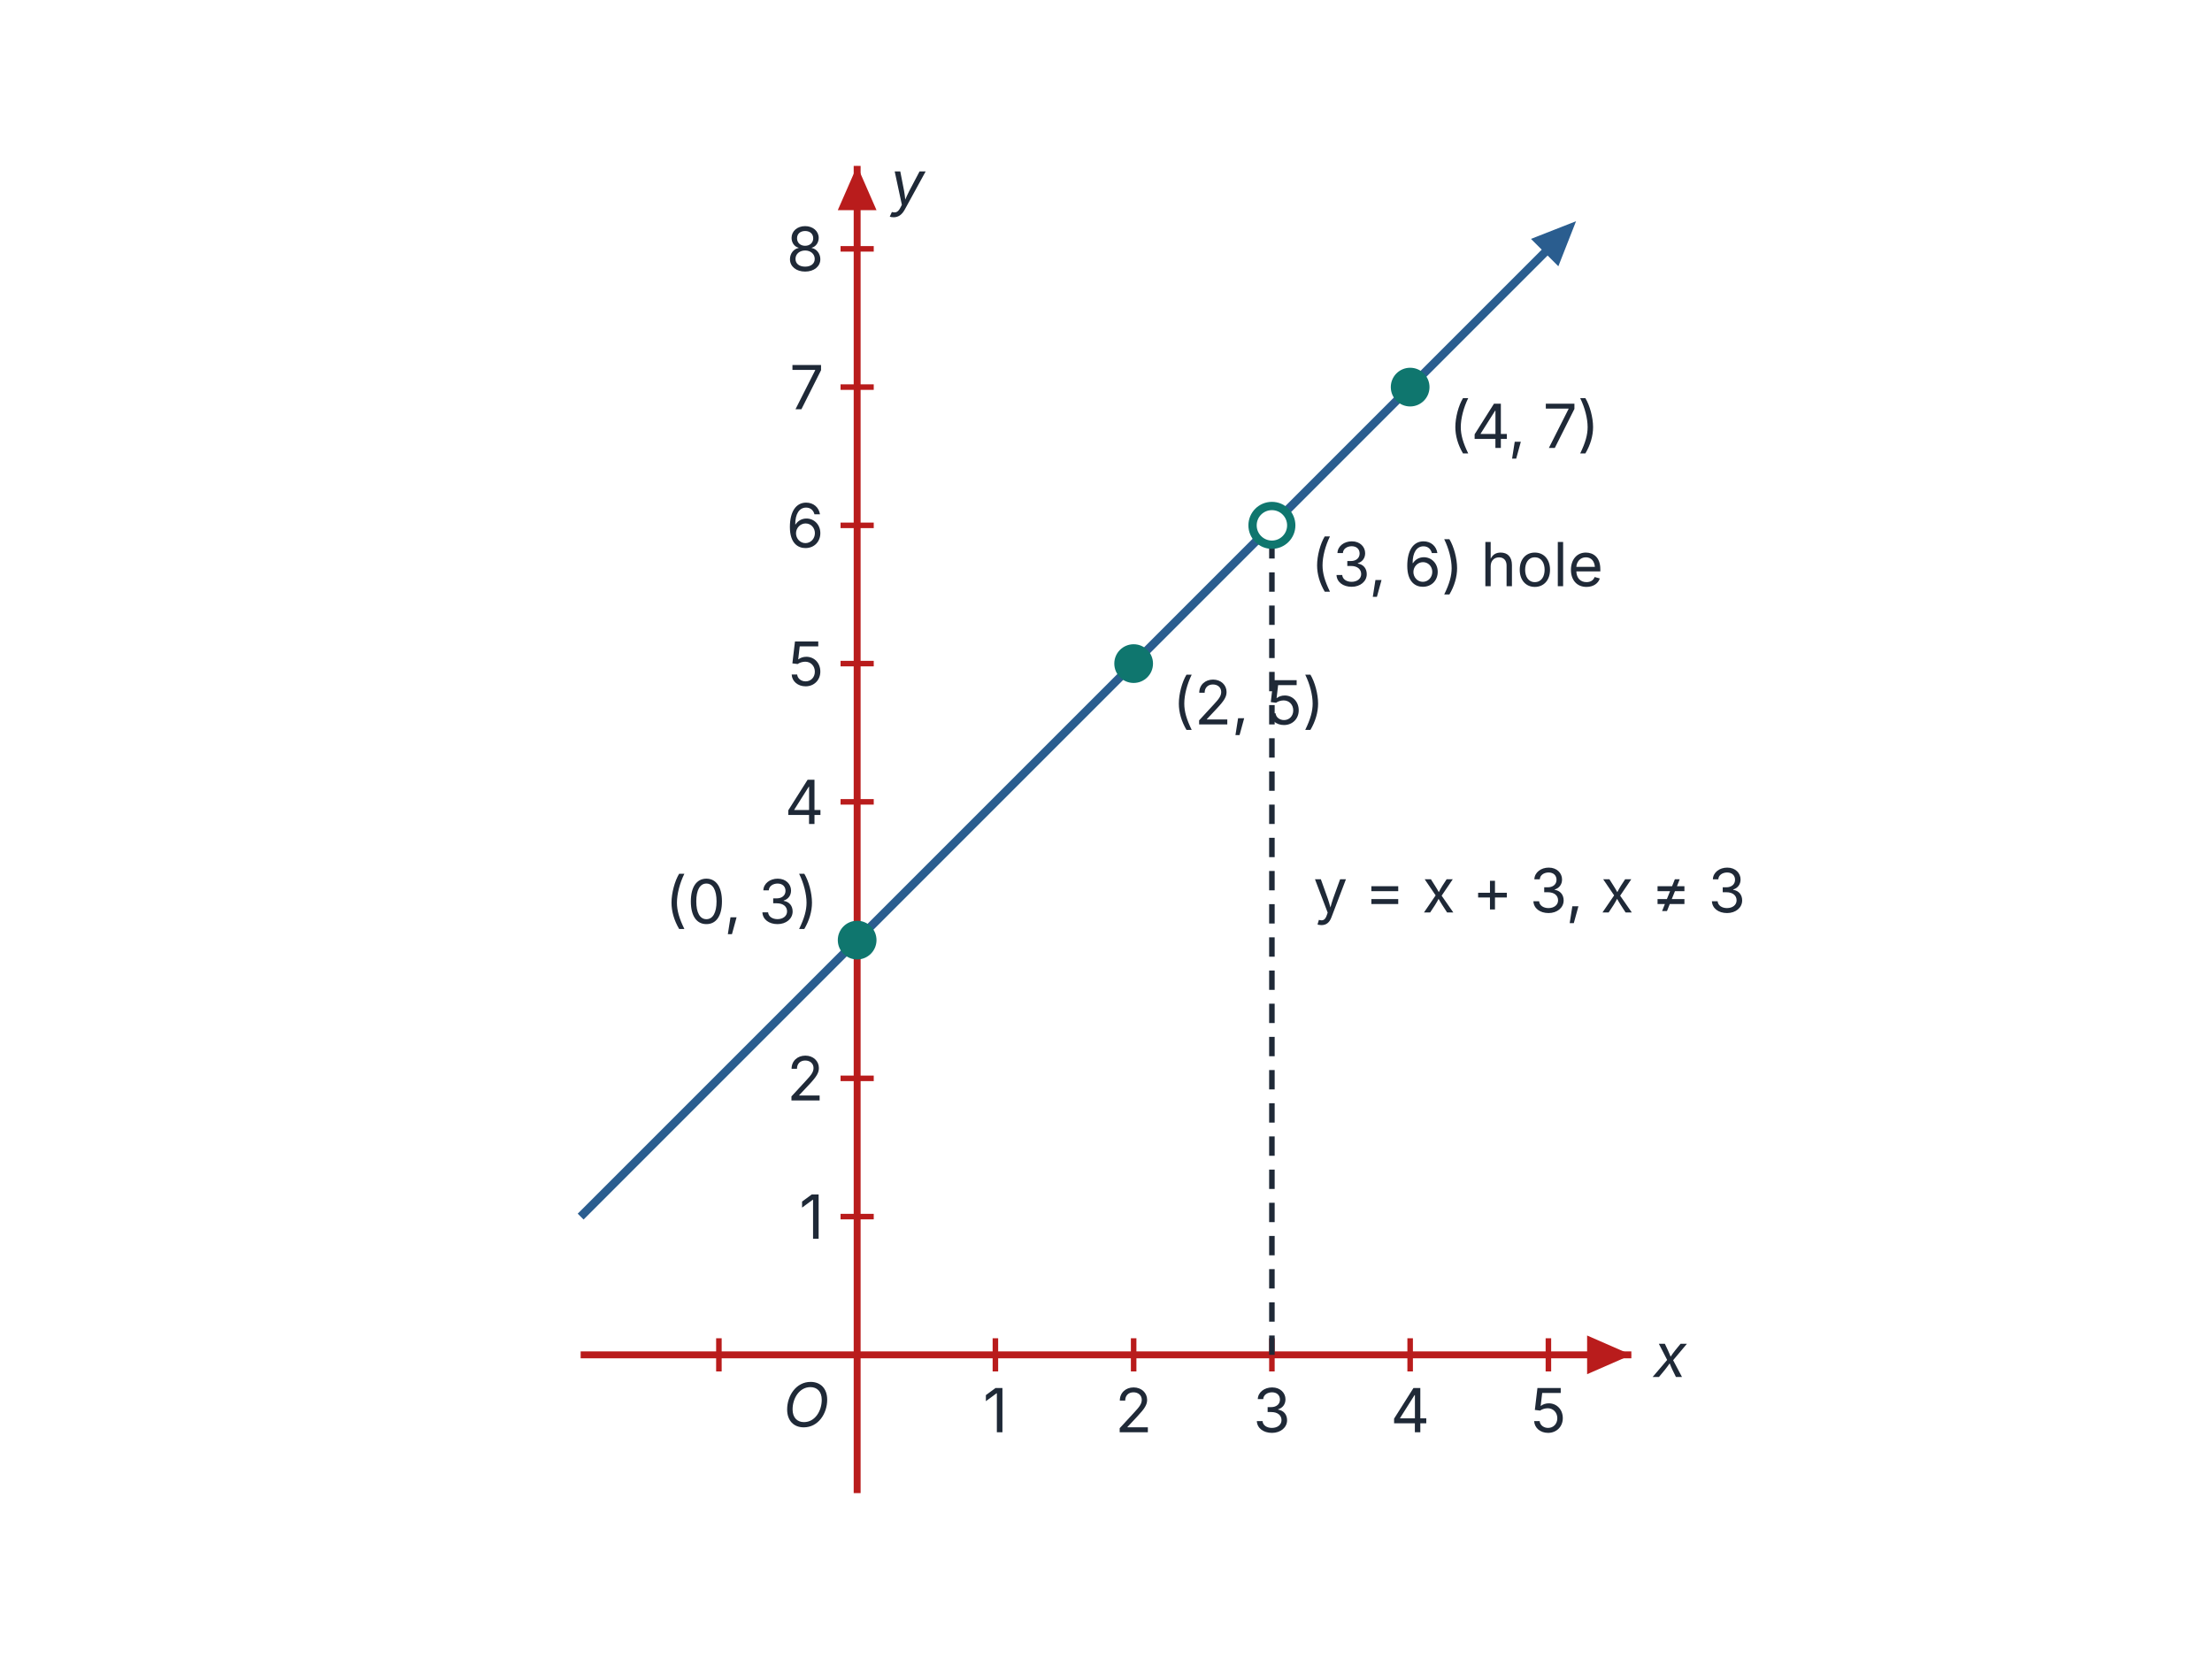
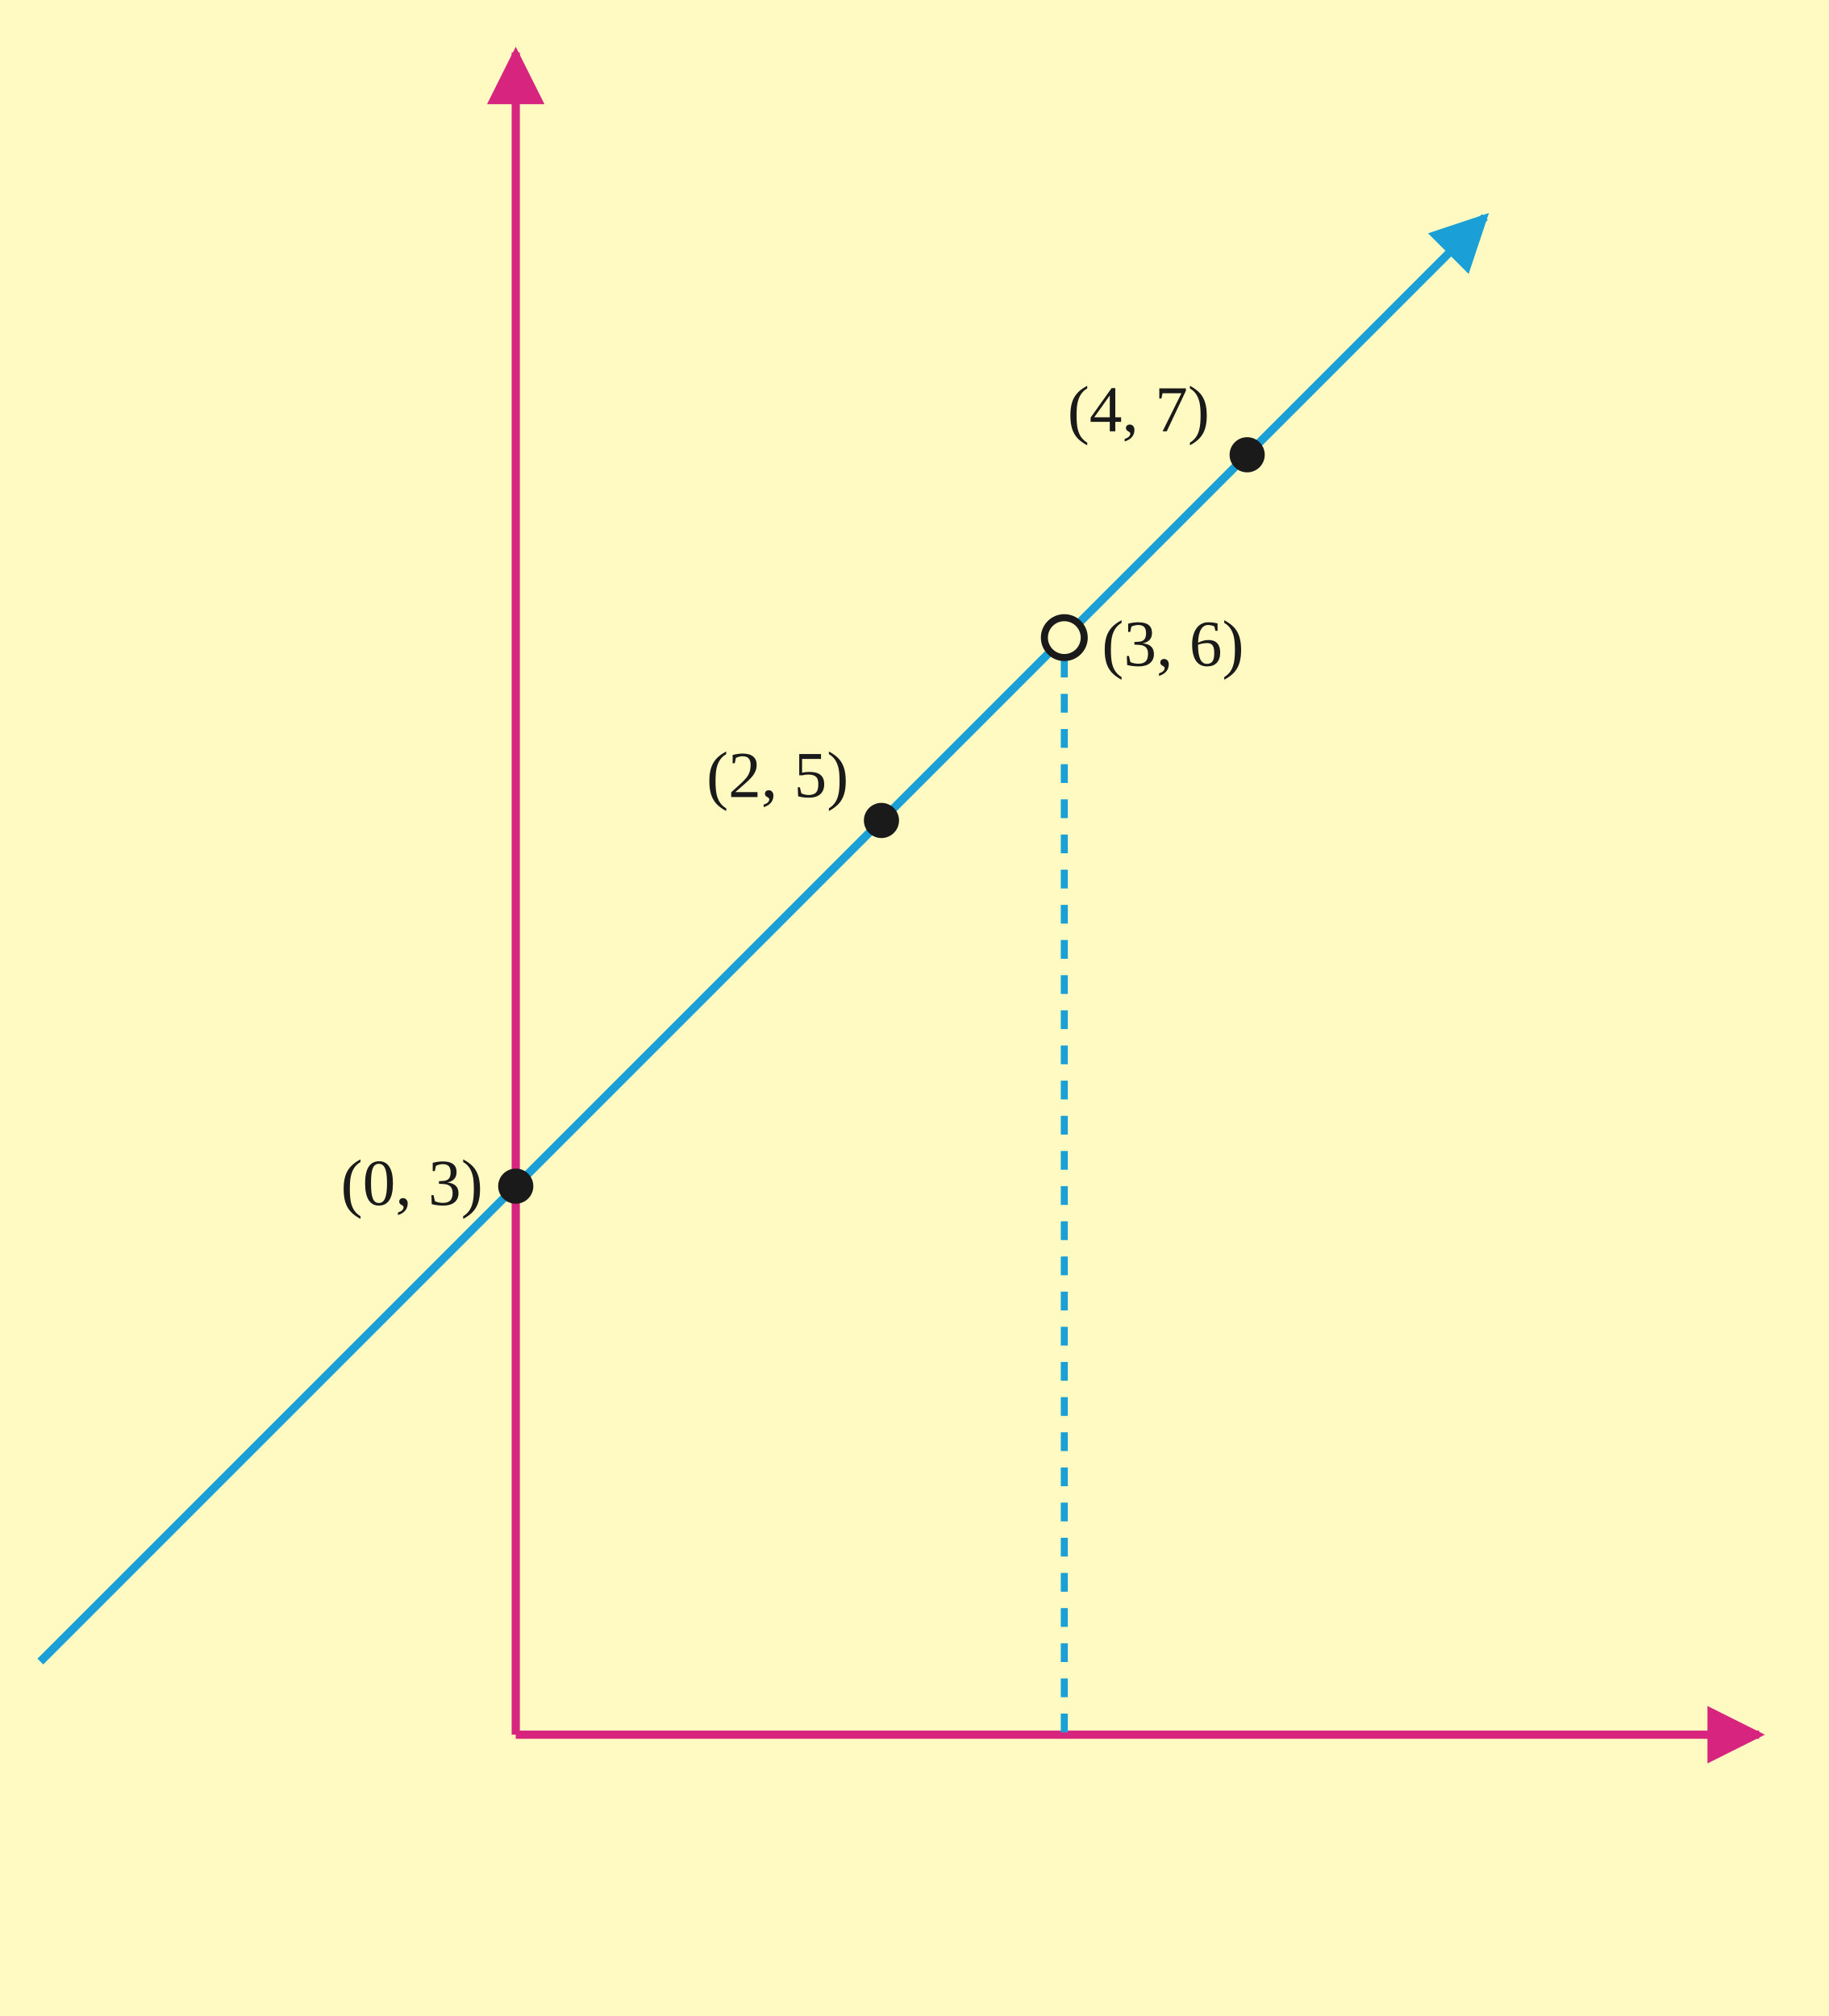
- <svg xmlns="http://www.w3.org/2000/svg" viewBox="0 0 800 600" width="800" height="600" font-family="Inter, Arial, sans-serif">
-   <rect x="0" y="0" width="800" height="600" fill="#ffffff" />
-   <line x1="210.0" y1="490.0" x2="590.0" y2="490.0" stroke="#b91c1c" stroke-width="2.5" />
-   <polygon points="590.0,490.0 574.0,497.0 574.0,483.0" fill="#b91c1c" />
-   <line x1="310.0" y1="540.0" x2="310.0" y2="60.0" stroke="#b91c1c" stroke-width="2.5" />
-   <polygon points="310.0,60.0 317.0,76.0 303.0,76.0" fill="#b91c1c" />
-   <text x="598.0" y="498.0" font-size="22" text-anchor="start" fill="#1f2937" font-style="italic">x</text>
-   <text x="322.0" y="74.0" font-size="22" text-anchor="start" fill="#1f2937" font-style="italic">y</text>
-   <text x="300.0" y="516.0" font-size="22" text-anchor="end" fill="#1f2937" font-style="italic">O</text>
-   <line x1="260.0" y1="484.0" x2="260.0" y2="496.0" stroke="#b91c1c" stroke-width="2" />
-   <line x1="310.0" y1="484.0" x2="310.0" y2="496.0" stroke="#b91c1c" stroke-width="2" />
-   <line x1="360.0" y1="484.0" x2="360.0" y2="496.0" stroke="#b91c1c" stroke-width="2" />
-   <line x1="410.0" y1="484.0" x2="410.0" y2="496.0" stroke="#b91c1c" stroke-width="2" />
-   <line x1="460.0" y1="484.0" x2="460.0" y2="496.0" stroke="#b91c1c" stroke-width="2" />
-   <line x1="510.0" y1="484.0" x2="510.0" y2="496.0" stroke="#b91c1c" stroke-width="2" />
-   <line x1="560.0" y1="484.0" x2="560.0" y2="496.0" stroke="#b91c1c" stroke-width="2" />
-   <line x1="304.0" y1="440.0" x2="316.0" y2="440.0" stroke="#b91c1c" stroke-width="2" />
-   <line x1="304.0" y1="390.0" x2="316.0" y2="390.0" stroke="#b91c1c" stroke-width="2" />
-   <line x1="304.0" y1="340.0" x2="316.0" y2="340.0" stroke="#b91c1c" stroke-width="2" />
-   <line x1="304.0" y1="290.0" x2="316.0" y2="290.0" stroke="#b91c1c" stroke-width="2" />
-   <line x1="304.0" y1="240.0" x2="316.0" y2="240.0" stroke="#b91c1c" stroke-width="2" />
-   <line x1="304.0" y1="190.0" x2="316.0" y2="190.0" stroke="#b91c1c" stroke-width="2" />
-   <line x1="304.0" y1="140.0" x2="316.0" y2="140.0" stroke="#b91c1c" stroke-width="2" />
-   <line x1="304.0" y1="90.0" x2="316.0" y2="90.0" stroke="#b91c1c" stroke-width="2" />
-   <text x="360.0" y="518.0" font-size="22" text-anchor="middle" fill="#1f2937">1</text>
-   <text x="410.0" y="518.0" font-size="22" text-anchor="middle" fill="#1f2937">2</text>
-   <text x="460.0" y="518.0" font-size="22" text-anchor="middle" fill="#1f2937">3</text>
-   <text x="510.0" y="518.0" font-size="22" text-anchor="middle" fill="#1f2937">4</text>
-   <text x="560.0" y="518.0" font-size="22" text-anchor="middle" fill="#1f2937">5</text>
-   <text x="298.0" y="448.0" font-size="22" text-anchor="end" fill="#1f2937">1</text>
-   <text x="298.0" y="398.0" font-size="22" text-anchor="end" fill="#1f2937">2</text>
-   <text x="298.0" y="298.0" font-size="22" text-anchor="end" fill="#1f2937">4</text>
-   <text x="298.0" y="248.0" font-size="22" text-anchor="end" fill="#1f2937">5</text>
-   <text x="298.0" y="198.0" font-size="22" text-anchor="end" fill="#1f2937">6</text>
-   <text x="298.0" y="148.0" font-size="22" text-anchor="end" fill="#1f2937">7</text>
-   <text x="298.0" y="98.0" font-size="22" text-anchor="end" fill="#1f2937">8</text>
-   <line x1="210.0" y1="440.0" x2="560.0" y2="90.0" stroke="#2a5d8f" stroke-width="3" />
-   <polygon points="570.0,80.0 563.6,96.3 553.7,86.4" fill="#2a5d8f" />
-   <line x1="460.0" y1="490.0" x2="460.0" y2="190.0" stroke="#1f2937" stroke-width="2" stroke-dasharray="7 5" />
-   <circle cx="310.0" cy="340.0" r="7" fill="#0f766e" />
-   <circle cx="410.0" cy="240.0" r="7" fill="#0f766e" />
-   <circle cx="510.0" cy="140.0" r="7" fill="#0f766e" />
-   <circle cx="460.0" cy="190.0" r="7" fill="#ffffff" stroke="#0f766e" stroke-width="3" />
-   <text x="296.0" y="334.0" font-size="22" text-anchor="end" fill="#1f2937">(0, 3)</text>
-   <text x="424.0" y="262.0" font-size="22" text-anchor="start" fill="#1f2937">(2, 5)</text>
-   <text x="474.0" y="212.0" font-size="22" text-anchor="start" fill="#1f2937">(3, 6) hole</text>
-   <text x="524.0" y="162.0" font-size="22" text-anchor="start" fill="#1f2937">(4, 7)</text>
-   <text x="475.0" y="330.0" font-size="22" text-anchor="start" fill="#1f2937">y = x + 3, x ≠ 3</text>
+ <svg xmlns="http://www.w3.org/2000/svg" viewBox="0 0 780 860" font-family="'Times New Roman', Times, serif">
+   <defs>
+     <marker id="ah0" viewBox="0 0 10 10" refX="9" refY="5" markerWidth="7" markerHeight="7" markerUnits="strokeWidth" orient="auto-start-reverse">
+       <path d="M0,0 L10,5 L0,10 z" fill="#d6247f" />
+     </marker>
+     <marker id="ah1" viewBox="0 0 10 10" refX="9" refY="5" markerWidth="7" markerHeight="7" markerUnits="strokeWidth" orient="auto-start-reverse">
+       <path d="M0,0 L10,5 L0,10 z" fill="#1a9fd6" />
+     </marker>
+   </defs>
+   <rect width="780" height="860" fill="#fffac2" />
+   <line x1="220" y1="740" x2="750.4" y2="740" stroke="#d6247f" stroke-width="3.5" marker-end="url(#ah0)" />
+   <line x1="220" y1="740" x2="220" y2="22.4" stroke="#d6247f" stroke-width="3.5" marker-end="url(#ah0)" />
+   <line x1="17.2" y1="708.8" x2="633.4" y2="92.6" stroke="#1a9fd6" stroke-width="3.5" marker-end="url(#ah1)" />
+   <line x1="454" y1="281" x2="454" y2="740" stroke="#1a9fd6" stroke-width="3" stroke-dasharray="8 7" />
+   <circle cx="220" cy="506" r="7.5" fill="#1a1a1a" />
+   <text x="206" y="514" font-size="28" text-anchor="end" fill="#1a1a1a">(0, 3)</text>
+   <circle cx="376" cy="350" r="7.5" fill="#1a1a1a" />
+   <text x="362" y="340" font-size="28" text-anchor="end" fill="#1a1a1a">(2, 5)</text>
+   <circle cx="532" cy="194" r="7.5" fill="#1a1a1a" />
+   <text x="516" y="184" font-size="28" text-anchor="end" fill="#1a1a1a">(4, 7)</text>
+   <circle cx="454" cy="272" r="8.5" fill="#fffac2" stroke="#1a1a1a" stroke-width="3" />
+   <text x="470" y="284" font-size="28" text-anchor="start" fill="#1a1a1a">(3, 6)</text>
</svg>
